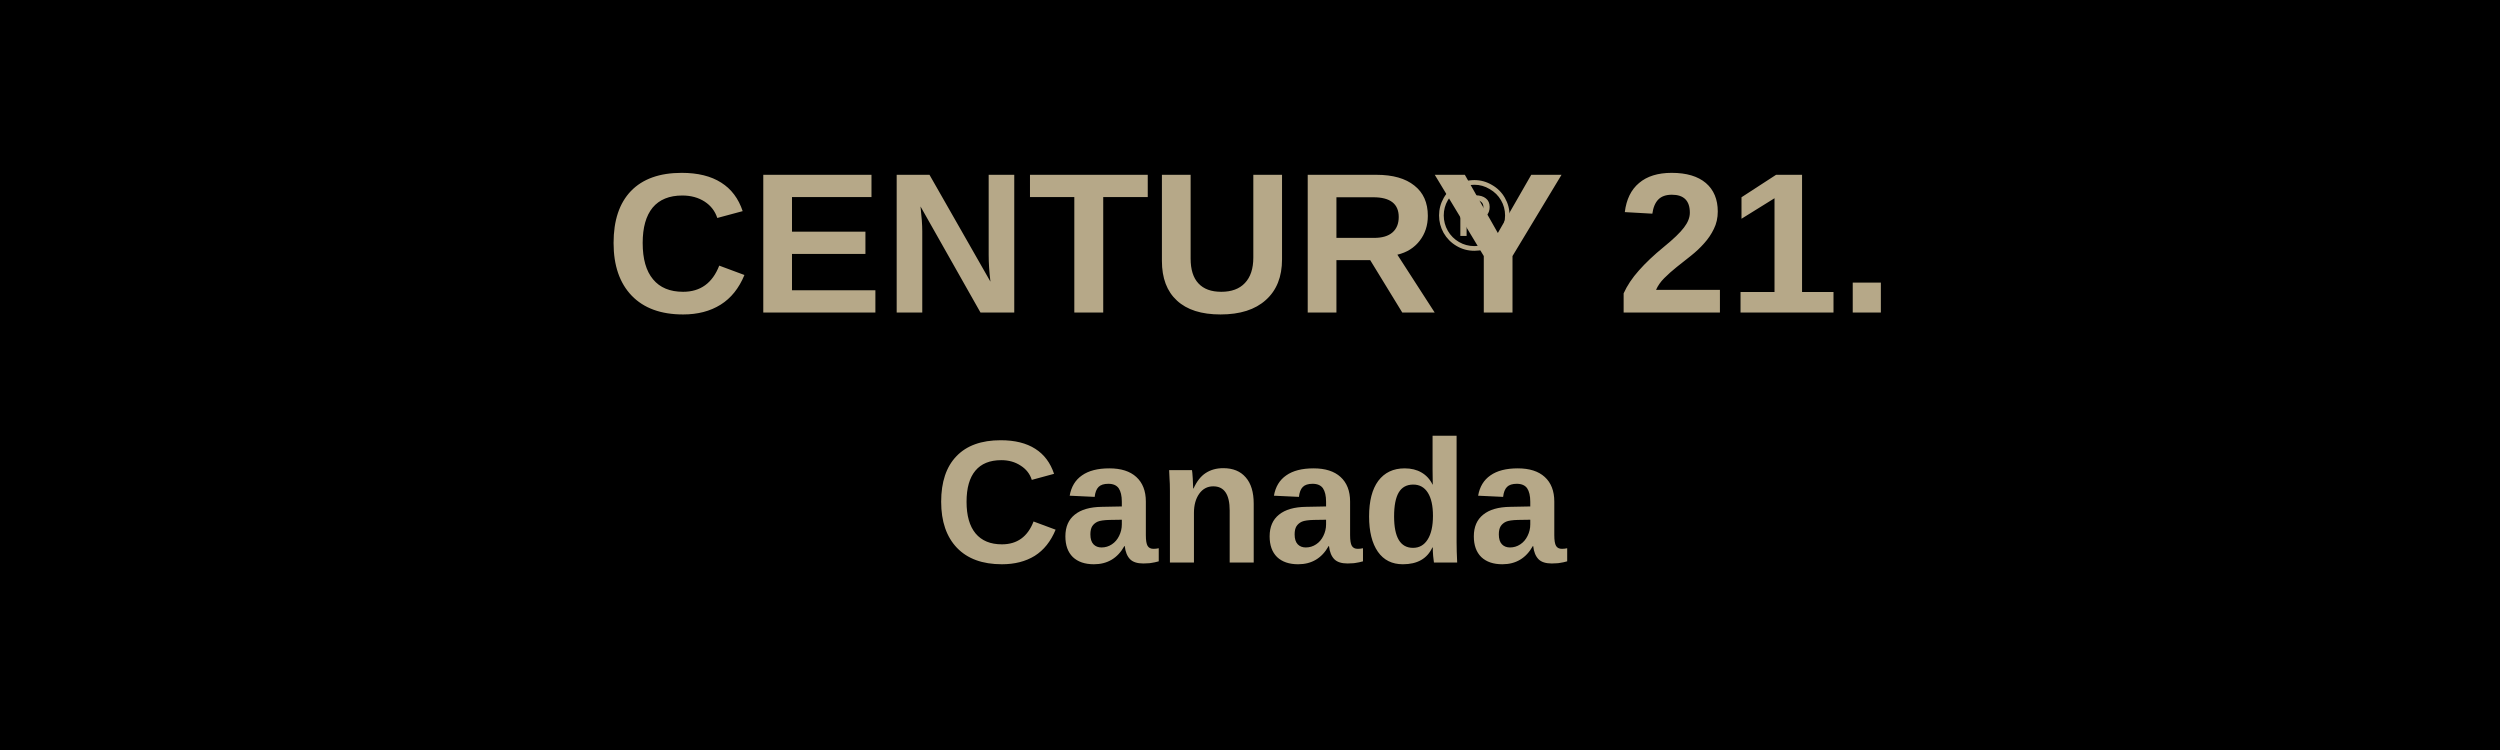
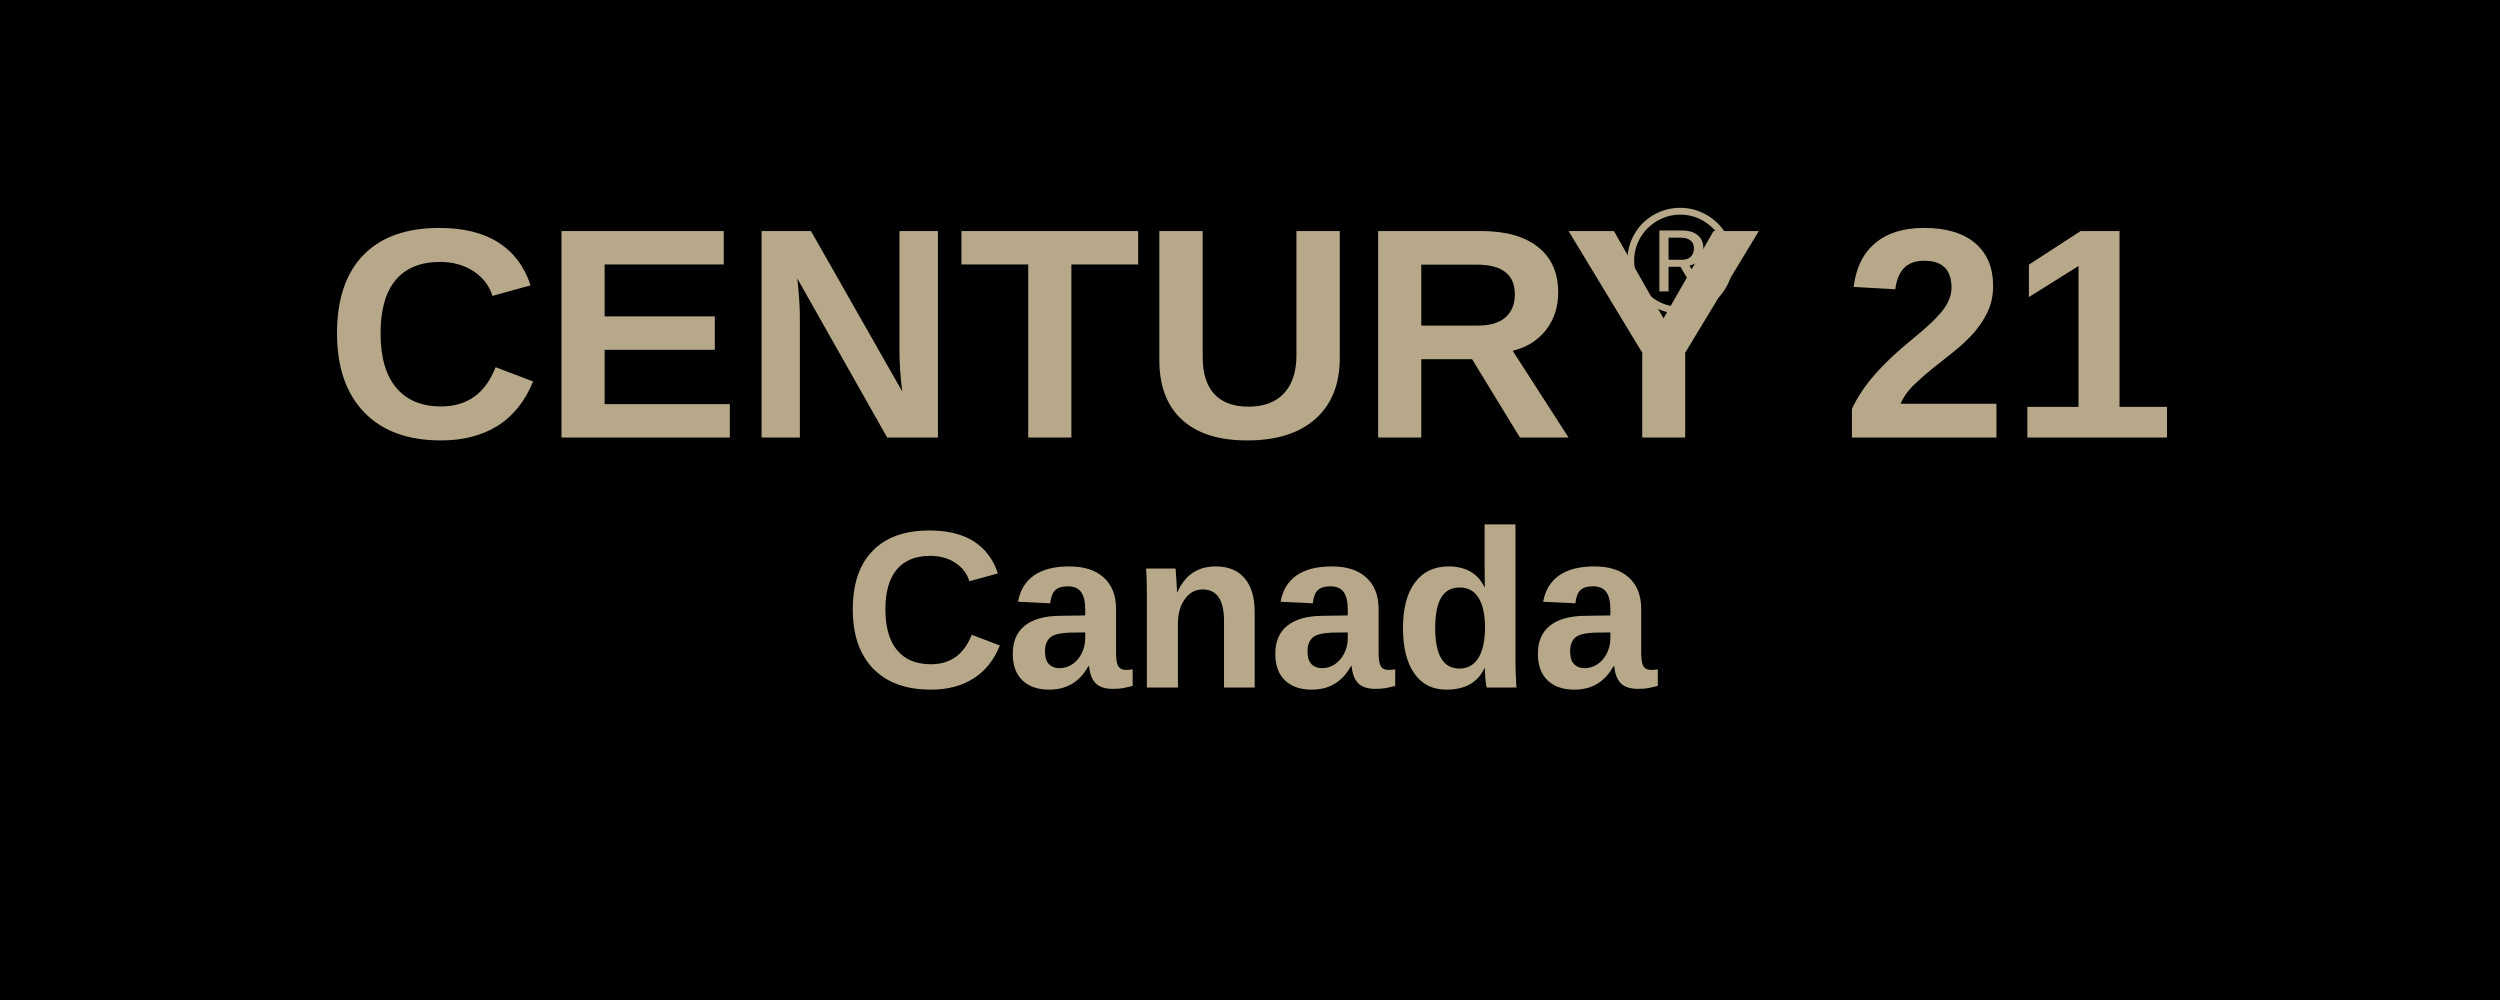
- <svg xmlns="http://www.w3.org/2000/svg" width="200" height="60" viewBox="0 0 200 60">
-   <rect width="200" height="60" fill="#000000" />
-   <text x="100" y="25" font-family="Arial, sans-serif" font-size="16" font-weight="bold" text-anchor="middle" fill="#B6A888">CENTURY 21.</text>
-   <text x="100" y="45" font-family="Arial, sans-serif" font-size="14" font-weight="bold" text-anchor="middle" fill="#B6A888">Canada</text>
-   <text x="115" y="20" font-family="Arial, sans-serif" font-size="8" fill="#B6A888">®</text>
+ <svg xmlns="http://www.w3.org/2000/svg" width="200" height="80" viewBox="0 0 200 80">
+   <rect width="200" height="80" fill="#000000" />
+   <text x="100" y="35" font-family="Arial, sans-serif" font-size="24" font-weight="bold" text-anchor="middle" fill="#B6A888">CENTURY 21</text>
+   <text x="100" y="55" font-family="Arial, sans-serif" font-size="18" font-weight="bold" text-anchor="middle" fill="#B6A888">Canada</text>
+   <text x="130" y="25" font-family="Arial, sans-serif" font-size="12" fill="#B6A888">®</text>
</svg>
